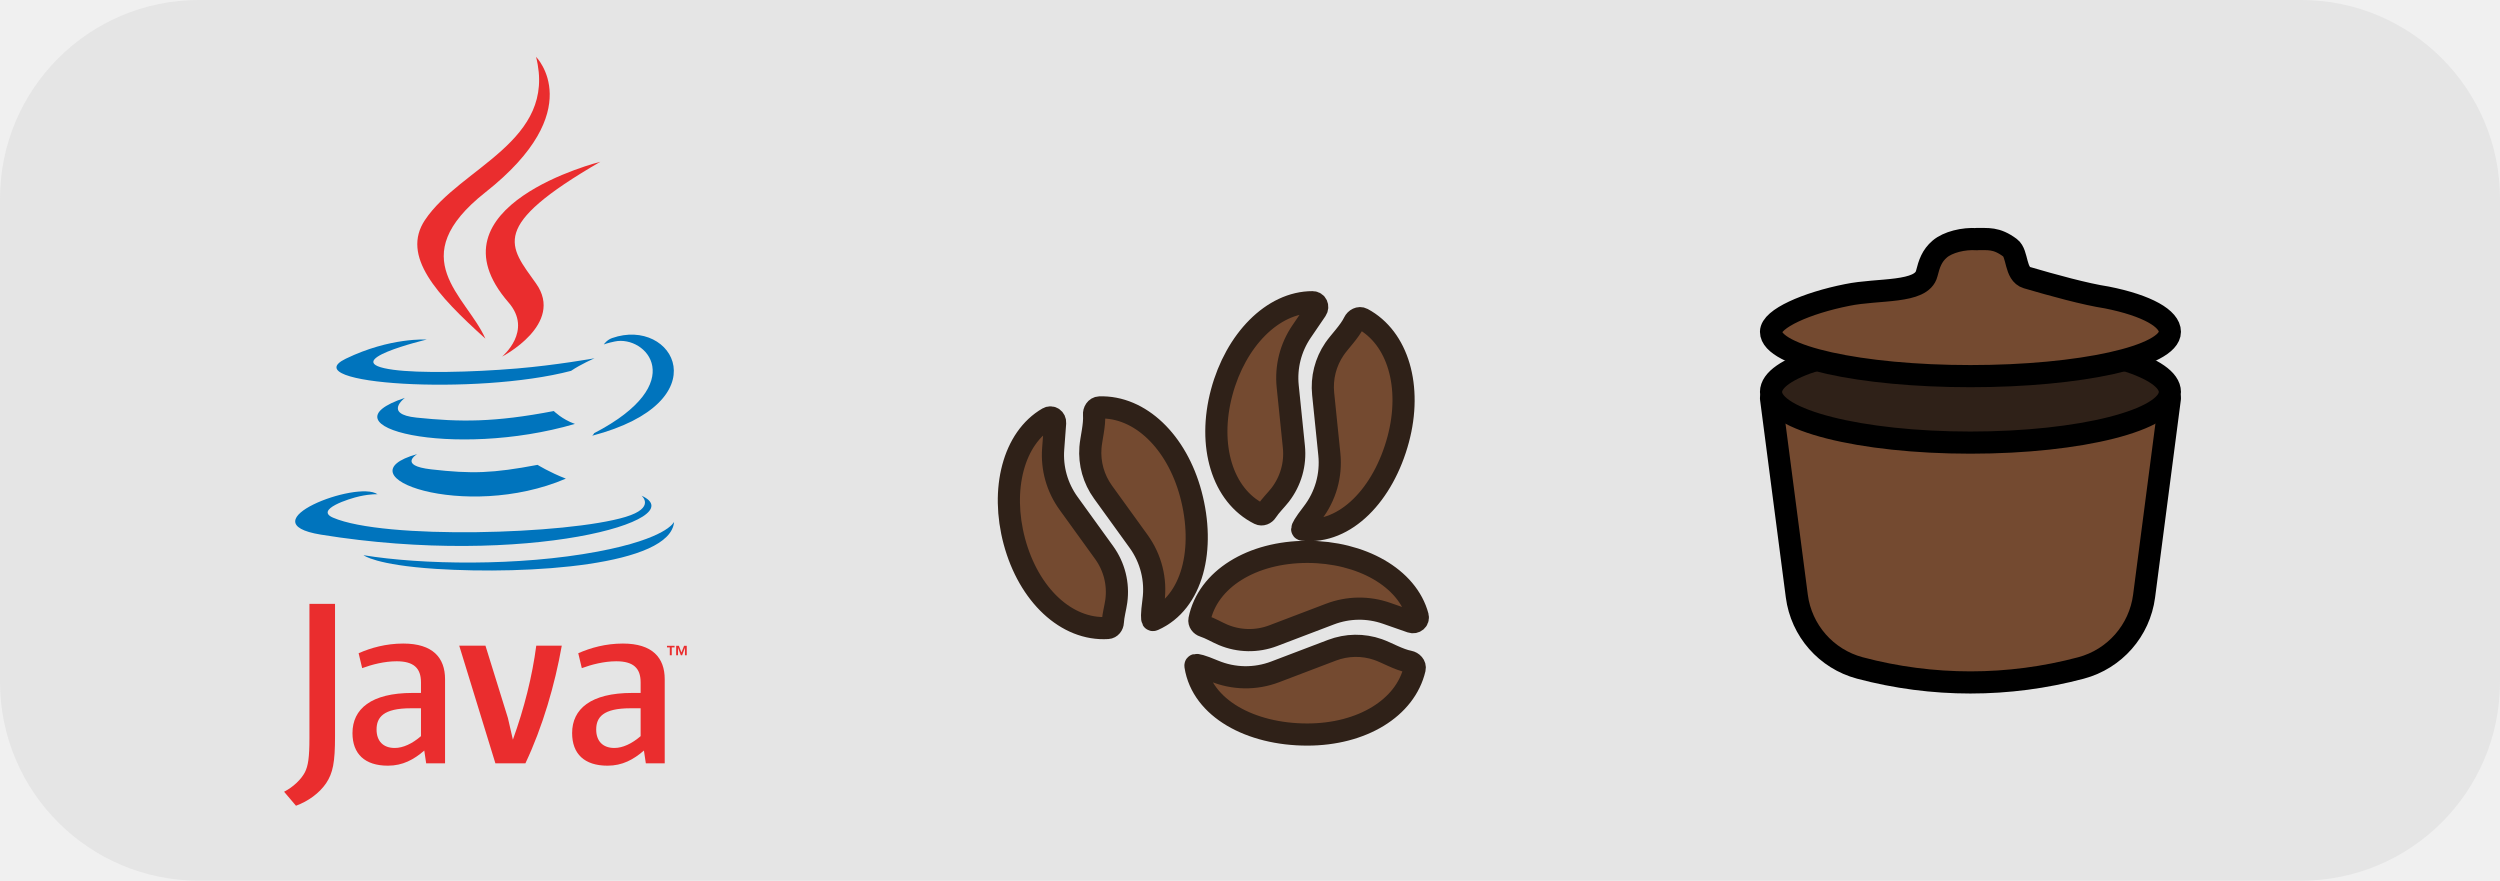
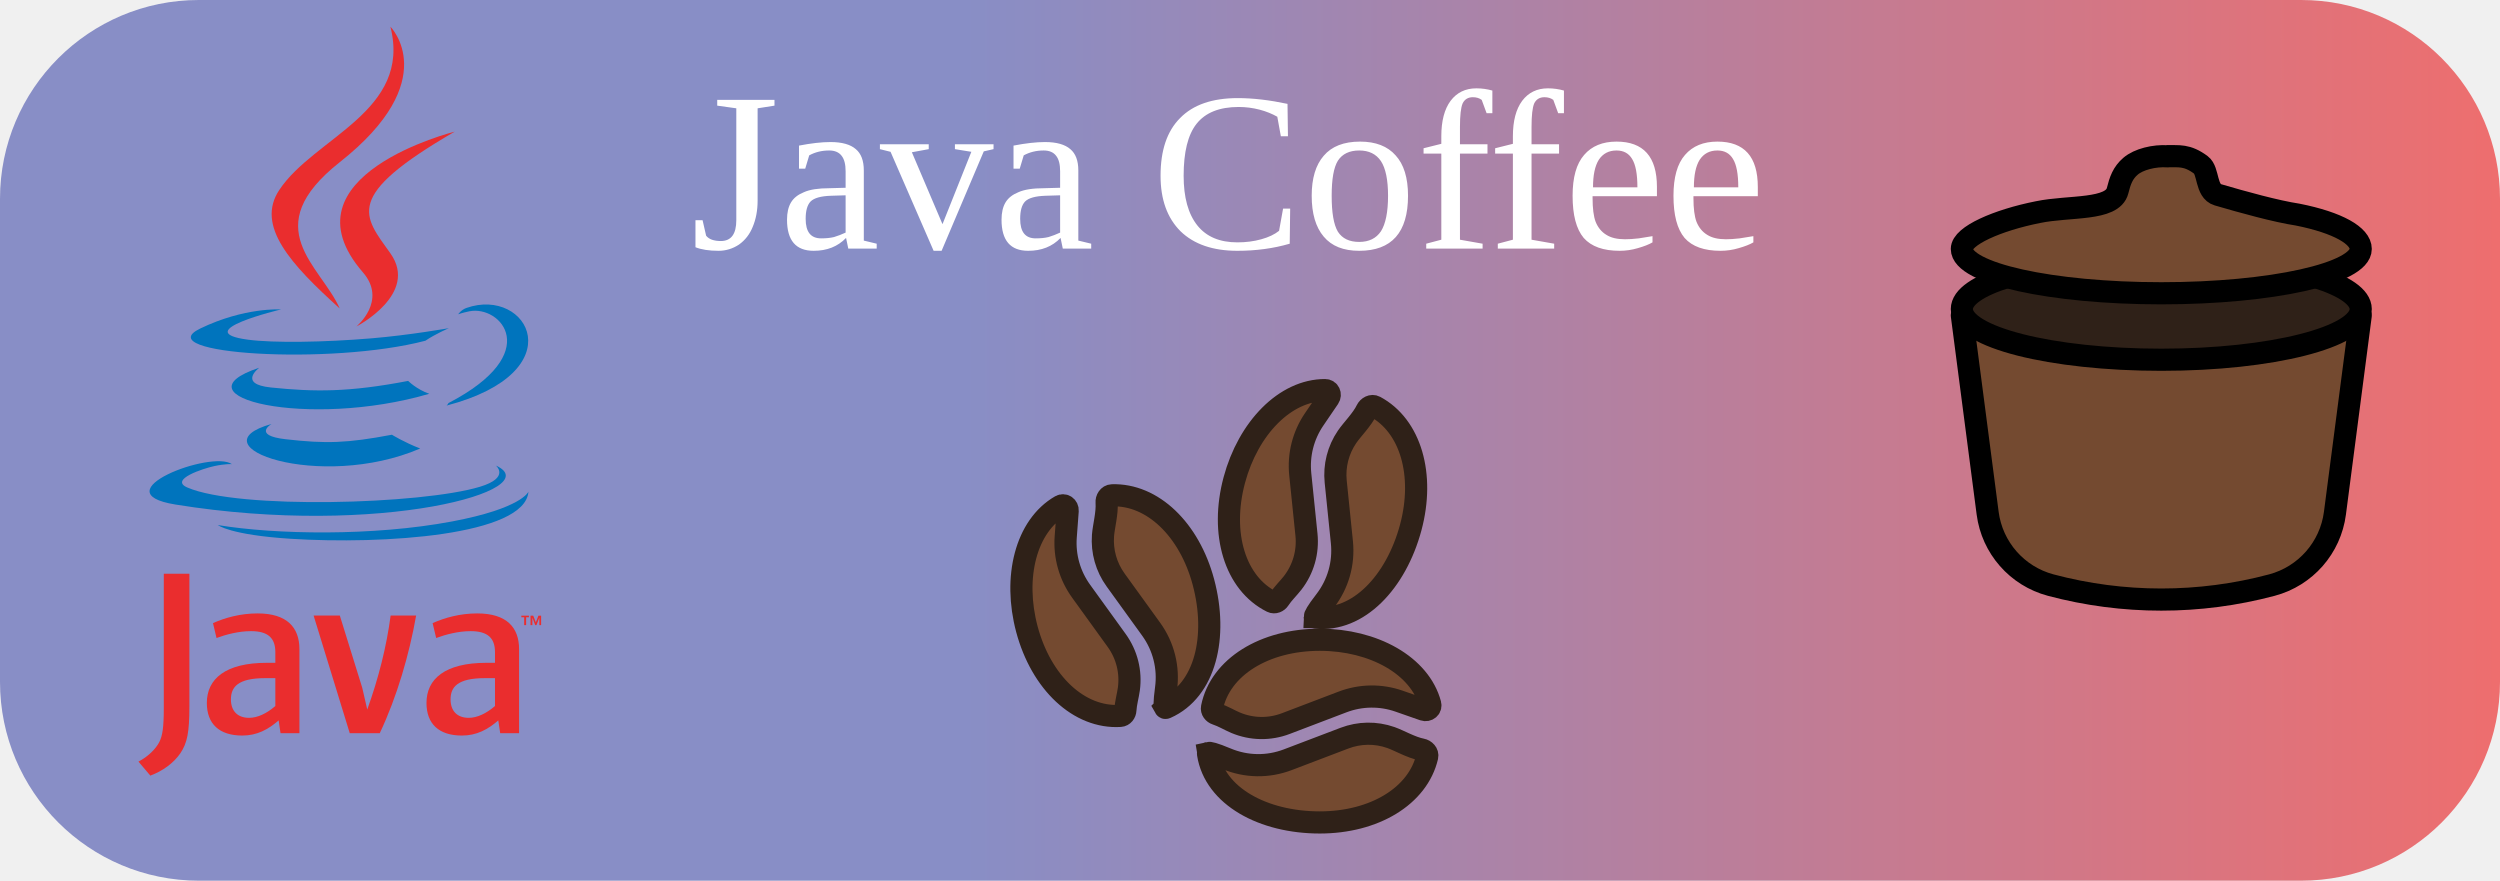
- <svg xmlns="http://www.w3.org/2000/svg" width="88" height="31" viewBox="0 0 88 31" version="1.1" id="svg20">
-   <defs id="defs20" />
-   <rect x="0" y="0" width="88" height="31" fill="#e5e5e5" rx="7" id="rect1" />
-   <g transform="translate(10 2) scale(0.04)" id="g13">
-     <path fill-rule="evenodd" clip-rule="evenodd" fill="#0074BD" d="M117.151,349.592c0,0-17.265,10.049,12.301,13.44       c35.824,4.09,54.13,3.501,93.596-3.959c0,0,10.397,6.504,24.892,12.137C159.439,409.127,47.644,369.013,117.151,349.592       L117.151,349.592z" id="path1" />
-     <path fill-rule="evenodd" clip-rule="evenodd" fill="#0074BD" d="M106.331,300.104c0,0-19.367,14.339,10.221,17.397       c38.271,3.951,68.483,4.275,120.792-5.792c0,0,7.218,7.332,18.585,11.339C148.943,354.342,29.782,325.51,106.331,300.104       L106.331,300.104z" id="path2" />
-     <path fill-rule="evenodd" clip-rule="evenodd" fill="#EA2D2E" d="M197.494,216.145c21.818,25.115-5.721,47.697-5.721,47.697       s55.367-28.577,29.945-64.38c-23.752-33.373-41.962-49.951,56.623-107.124C278.342,92.338,123.587,130.979,197.494,216.145       L197.494,216.145z" id="path3" />
-     <path fill-rule="evenodd" clip-rule="evenodd" fill="#0074BD" d="M314.542,386.202c0,0,12.781,10.536-14.077,18.684       c-51.071,15.469-212.604,20.135-257.47,0.619c-16.117-7.02,14.121-16.75,23.635-18.805c9.92-2.146,15.584-1.754,15.584-1.754       c-17.937-12.631-115.935,24.807-49.772,35.544C212.871,449.736,361.337,407.317,314.542,386.202L314.542,386.202z" id="path4" />
-     <path fill-rule="evenodd" clip-rule="evenodd" fill="#0074BD" d="M125.46,248.822c0,0-82.155,19.519-29.092,26.613       c22.412,2.999,67.063,2.309,108.685-1.183c34.006-2.854,68.133-8.958,68.133-8.958s-11.982,5.14-20.657,11.06       C169.085,298.301,7.917,288.08,54.322,265.642C93.549,246.665,125.46,248.822,125.46,248.822L125.46,248.822z" id="path5" />
-     <path fill-rule="evenodd" clip-rule="evenodd" fill="#0074BD" d="M272.846,331.198c84.818-44.063,45.597-86.412,18.223-80.708       c-6.694,1.397-9.697,2.607-9.697,2.607s2.494-3.907,7.243-5.588c54.155-19.03,95.794,56.146-17.464,85.919       C271.15,333.428,272.453,332.248,272.846,331.198L272.846,331.198z" id="path6" />
-     <path fill-rule="evenodd" clip-rule="evenodd" fill="#EA2D2E" d="M221.719,0c0,0,46.963,46.99-44.557,119.227       c-73.393,57.969-16.734,91.009-0.026,128.778c-42.845-38.653-74.271-72.684-53.192-104.352       C154.898,97.174,240.663,74.632,221.719,0L221.719,0z" id="path7" />
-     <path fill-rule="evenodd" clip-rule="evenodd" fill="#0074BD" d="M133.799,450.637c81.397,5.204,206.426-2.896,209.385-41.415       c0,0-5.688,14.602-67.276,26.188c-69.481,13.081-155.197,11.558-206.016,3.167C69.892,438.577,80.303,447.194,133.799,450.637       L133.799,450.637z" id="path8" />
-     <path fill-rule="evenodd" clip-rule="evenodd" fill="#EA2D2E" d="M339.426,519.716h-2.479v-1.385h6.676v1.385h-2.469v6.928h-1.729       V519.716L339.426,519.716L339.426,519.716z M352.756,520.067h-0.032l-2.461,6.576h-1.132l-2.446-6.576h-0.025v6.576h-1.638v-8.313       h2.402l2.264,5.885l2.271-5.885h2.388v8.313h-1.59V520.067L352.756,520.067z" id="path9" />
-     <path fill-rule="evenodd" clip-rule="evenodd" fill="#EA2D2E" d="M120.461,597.813c-7.676,6.654-15.793,10.396-23.079,10.396       c-10.378,0-16.007-6.236-16.007-16.216c0-10.803,6.027-18.71,30.163-18.71h8.923V597.813L120.461,597.813L120.461,597.813z       M141.65,621.716V547.72c0-18.915-10.787-31.396-36.782-31.396c-15.168,0-28.467,3.75-39.278,8.525l3.111,13.106       c8.515-3.127,19.526-6.031,30.337-6.031c14.978,0,21.423,6.031,21.423,18.505v9.356h-7.485c-36.383,0-52.798,14.11-52.798,35.336       c0,18.285,10.819,28.682,31.185,28.682c13.088,0,22.87-5.405,32.001-13.315l1.663,11.228H141.65L141.65,621.716z" id="path10" />
-     <path fill-rule="evenodd" clip-rule="evenodd" fill="#EA2D2E" d="M212.362,621.716h-26.423l-31.807-103.502h23.077l19.743,63.6       l4.391,19.109c9.965-27.639,17.032-55.701,20.566-82.709h22.445C238.352,552.294,227.523,589.706,212.362,621.716L212.362,621.716z" id="path11" />
-     <path fill-rule="evenodd" clip-rule="evenodd" fill="#EA2D2E" d="M313.755,597.813c-7.701,6.654-15.82,10.396-23.086,10.396       c-10.382,0-16.011-6.236-16.011-16.216c0-10.803,6.039-18.71,30.154-18.71h8.942V597.813L313.755,597.813L313.755,597.813z       M334.951,621.716V547.72c0-18.915-10.818-31.396-36.789-31.396c-15.188,0-28.484,3.75-39.295,8.525l3.116,13.106       c8.519-3.127,19.545-6.031,30.355-6.031c14.96,0,21.416,6.031,21.416,18.505v9.356h-7.485c-36.391,0-52.801,14.11-52.801,35.336       c0,18.285,10.804,28.682,31.169,28.682c13.099,0,22.862-5.405,32.018-13.315l1.674,11.228H334.951L334.951,621.716z" id="path12" />
-     <path fill-rule="evenodd" clip-rule="evenodd" fill="#EA2D2E" d="M36.941,639.306c-6.037,8.821-15.8,15.809-26.479,19.749       L0,646.731c8.135-4.178,15.103-10.912,18.345-17.182c2.796-5.589,3.96-12.773,3.96-29.971V481.398h22.519v116.551       C44.824,620.95,42.988,630.249,36.941,639.306L36.941,639.306z" id="path13" />
+ <svg xmlns="http://www.w3.org/2000/svg" xmlns:xlink="http://www.w3.org/1999/xlink" width="88" height="31" viewBox="0 0 88 31" version="1.1" id="svg20">
+   <defs id="defs20">
+     <linearGradient id="linearGradient1">
+       <stop style="stop-color:#888ec6;stop-opacity:1;" offset="0.385" id="stop1" />
+       <stop style="stop-color:#ee6e6e;stop-opacity:1;" offset="1" id="stop2" />
+     </linearGradient>
+     <linearGradient xlink:href="#linearGradient1" id="linearGradient2" x1="0" y1="15.5" x2="88" y2="15.5" gradientUnits="userSpaceOnUse" />
+   </defs>
+   <rect x="0" y="0" width="88" height="31" fill="#e5e5e5" rx="7" id="rect1" style="fill:url(#linearGradient2)" />
+   <g transform="matrix(0.04,0,0,0.04,4.873476,0.9393399)" id="g13">
+     <path fill-rule="evenodd" clip-rule="evenodd" fill="#0074bd" d="m 117.151,349.592 c 0,0 -17.265,10.049 12.301,13.44 35.824,4.09 54.13,3.501 93.596,-3.959 0,0 10.397,6.504 24.892,12.137 -88.501,37.917 -200.296,-2.197 -130.789,-21.618 z" id="path1" />
+     <path fill-rule="evenodd" clip-rule="evenodd" fill="#0074bd" d="m 106.331,300.104 c 0,0 -19.367,14.339 10.221,17.397 38.271,3.951 68.483,4.275 120.792,-5.792 0,0 7.218,7.332 18.585,11.339 -106.986,31.294 -226.147,2.462 -149.598,-22.944 z" id="path2" />
+     <path fill-rule="evenodd" clip-rule="evenodd" fill="#ea2d2e" d="m 197.494,216.145 c 21.818,25.115 -5.721,47.697 -5.721,47.697 0,0 55.367,-28.577 29.945,-64.38 -23.752,-33.373 -41.962,-49.951 56.623,-107.124 10e-4,0 -154.754,38.641 -80.847,123.807 z" id="path3" />
+     <path fill-rule="evenodd" clip-rule="evenodd" fill="#0074bd" d="m 314.542,386.202 c 0,0 12.781,10.536 -14.077,18.684 -51.071,15.469 -212.604,20.135 -257.47,0.619 -16.117,-7.02 14.121,-16.75 23.635,-18.805 9.92,-2.146 15.584,-1.754 15.584,-1.754 -17.937,-12.631 -115.935,24.807 -49.772,35.544 180.429,29.246 328.895,-13.173 282.1,-34.288 z" id="path4" />
+     <path fill-rule="evenodd" clip-rule="evenodd" fill="#0074bd" d="m 125.46,248.822 c 0,0 -82.155,19.519 -29.092,26.613 22.412,2.999 67.063,2.309 108.685,-1.183 34.006,-2.854 68.133,-8.958 68.133,-8.958 0,0 -11.982,5.14 -20.657,11.06 -83.444,21.947 -244.612,11.726 -198.207,-10.712 39.227,-18.977 71.138,-16.82 71.138,-16.82 z" id="path5" />
+     <path fill-rule="evenodd" clip-rule="evenodd" fill="#0074bd" d="m 272.846,331.198 c 84.818,-44.063 45.597,-86.412 18.223,-80.708 -6.694,1.397 -9.697,2.607 -9.697,2.607 0,0 2.494,-3.907 7.243,-5.588 54.155,-19.03 95.794,56.146 -17.464,85.919 -0.001,0 1.302,-1.18 1.695,-2.23 z" id="path6" />
+     <path fill-rule="evenodd" clip-rule="evenodd" fill="#ea2d2e" d="m 221.719,0 c 0,0 46.963,46.99 -44.557,119.227 -73.393,57.969 -16.734,91.009 -0.026,128.778 C 134.291,209.352 102.865,175.321 123.944,143.653 154.898,97.174 240.663,74.632 221.719,0 Z" id="path7" />
+     <path fill-rule="evenodd" clip-rule="evenodd" fill="#0074bd" d="m 133.799,450.637 c 81.397,5.204 206.426,-2.896 209.385,-41.415 0,0 -5.688,14.602 -67.276,26.188 -69.481,13.081 -155.197,11.558 -206.016,3.167 0,0 10.411,8.617 63.907,12.06 z" id="path8" />
+     <path fill-rule="evenodd" clip-rule="evenodd" fill="#ea2d2e" d="m 339.426,519.716 h -2.479 v -1.385 h 6.676 v 1.385 h -2.469 v 6.928 h -1.729 v -6.928 h 10e-4 z m 13.33,0.351 h -0.032 l -2.461,6.576 h -1.132 l -2.446,-6.576 h -0.025 v 6.576 h -1.638 v -8.313 h 2.402 l 2.264,5.885 2.271,-5.885 h 2.388 v 8.313 h -1.59 v -6.576 z" id="path9" />
+     <path fill-rule="evenodd" clip-rule="evenodd" fill="#ea2d2e" d="m 120.461,597.813 c -7.676,6.654 -15.793,10.396 -23.079,10.396 -10.378,0 -16.007,-6.236 -16.007,-16.216 0,-10.803 6.027,-18.71 30.163,-18.71 h 8.923 v 24.53 0 z m 21.189,23.903 V 547.72 c 0,-18.915 -10.787,-31.396 -36.782,-31.396 -15.168,0 -28.467,3.75 -39.278,8.525 l 3.111,13.106 c 8.515,-3.127 19.526,-6.031 30.337,-6.031 14.978,0 21.423,6.031 21.423,18.505 v 9.356 h -7.485 c -36.383,0 -52.798,14.11 -52.798,35.336 0,18.285 10.819,28.682 31.185,28.682 13.088,0 22.87,-5.405 32.001,-13.315 l 1.663,11.228 h 16.623 z" id="path10" />
+     <path fill-rule="evenodd" clip-rule="evenodd" fill="#ea2d2e" d="M 212.362,621.716 H 185.939 L 154.132,518.214 h 23.077 l 19.743,63.6 4.391,19.109 c 9.965,-27.639 17.032,-55.701 20.566,-82.709 h 22.445 c -6.002,34.08 -16.831,71.492 -31.992,103.502 z" id="path11" />
+     <path fill-rule="evenodd" clip-rule="evenodd" fill="#ea2d2e" d="m 313.755,597.813 c -7.701,6.654 -15.82,10.396 -23.086,10.396 -10.382,0 -16.011,-6.236 -16.011,-16.216 0,-10.803 6.039,-18.71 30.154,-18.71 h 8.942 v 24.53 h 10e-4 z m 21.196,23.903 V 547.72 c 0,-18.915 -10.818,-31.396 -36.789,-31.396 -15.188,0 -28.484,3.75 -39.295,8.525 l 3.116,13.106 c 8.519,-3.127 19.545,-6.031 30.355,-6.031 14.96,0 21.416,6.031 21.416,18.505 v 9.356 h -7.485 c -36.391,0 -52.801,14.11 -52.801,35.336 0,18.285 10.804,28.682 31.169,28.682 13.099,0 22.862,-5.405 32.018,-13.315 l 1.674,11.228 h 16.622 z" id="path12" />
+     <path fill-rule="evenodd" clip-rule="evenodd" fill="#ea2d2e" d="m 36.941,639.306 c -6.037,8.821 -15.8,15.809 -26.479,19.749 L 0,646.731 c 8.135,-4.178 15.103,-10.912 18.345,-17.182 2.796,-5.589 3.96,-12.773 3.96,-29.971 v -118.18 h 22.519 v 116.551 c 0,23.001 -1.836,32.3 -7.883,41.357 z" id="path13" />
  </g>
-   <g transform="translate(33 7) scale(0.78)" id="g14">
-     <path fill-rule="evenodd" clip-rule="evenodd" d="M5.308 10.108C5.321 9.93 5.144 9.803 4.989 9.891C3.423 10.792 2.841 13.113 3.469 15.458C4.115 17.87 5.822 19.482 7.683 19.366C7.816 19.358 7.907 19.235 7.913 19.103C7.929 18.791 8.03 18.446 8.069 18.156C8.175 17.378 7.979 16.598 7.52 15.962L5.915 13.74C5.4 13.026 5.155 12.162 5.22 11.285L5.308 10.108ZM9.704 18.997C9.713 19.013 9.735 19.004 9.751 18.997C11.516 18.214 12.095 15.796 11.433 13.324C10.797 10.951 9.136 9.353 7.309 9.412C7.152 9.417 7.052 9.583 7.065 9.739C7.101 10.207 6.932 10.824 6.902 11.225C6.848 11.942 7.048 12.649 7.47 13.234L9.075 15.456C9.636 16.233 9.875 17.185 9.746 18.137C9.659 18.786 9.681 18.955 9.704 18.997Z" fill="#744A30" stroke="#2F2118" id="path14" />
+   <g id="g2" transform="translate(0.4419417,3.093592)">
+     <g transform="matrix(0.78,0,0,0.78,33,7)" id="g14">
+       <path fill-rule="evenodd" clip-rule="evenodd" d="M 5.308,10.108 C 5.321,9.93 5.144,9.803 4.989,9.891 3.423,10.792 2.841,13.113 3.469,15.458 4.115,17.87 5.822,19.482 7.683,19.366 7.816,19.358 7.907,19.235 7.913,19.103 7.929,18.791 8.03,18.446 8.069,18.156 8.175,17.378 7.979,16.598 7.52,15.962 L 5.915,13.74 C 5.4,13.026 5.155,12.162 5.22,11.285 Z m 4.396,8.889 c 0.009,0.016 0.03,0.008 0.047,2e-4 C 11.516,18.214 12.095,15.796 11.433,13.324 10.797,10.951 9.136,9.353 7.309,9.412 7.152,9.417 7.052,9.583 7.065,9.739 c 0.036,0.467 -0.133,1.085 -0.163,1.485 -0.053,0.718 0.147,1.425 0.569,2.009 l 1.605,2.222 c 0.561,0.777 0.8,1.73 0.671,2.681 -0.088,0.649 -0.065,0.818 -0.042,0.86 z" fill="#744a30" stroke="#2f2118" id="path14" />
+     </g>
+     <g transform="matrix(0.78,0,0,0.78,33,7)" id="g15">
+       <path fill-rule="evenodd" clip-rule="evenodd" d="m 17.095,5.011 c 0.1,-0.147 0.01,-0.346 -0.168,-0.347 -1.806,-0.003 -3.471,1.716 -4.1,4.061 -0.646,2.412 0.026,4.661 1.696,5.492 0.118,0.059 0.259,-0.002 0.331,-0.113 0.17,-0.263 0.43,-0.51 0.609,-0.742 0.48,-0.621 0.701,-1.394 0.621,-2.174 L 15.804,8.461 C 15.715,7.585 15.935,6.714 16.43,5.987 Z m -0.637,9.896 c -4e-4,0.018 0.022,0.022 0.041,0.024 1.92,0.204 3.63,-1.601 4.292,-4.072 C 21.426,8.486 20.787,6.272 19.175,5.409 19.037,5.334 18.868,5.429 18.8,5.57 18.598,5.993 18.142,6.443 17.916,6.775 17.511,7.37 17.331,8.082 17.404,8.799 l 0.279,2.727 c 0.098,0.954 -0.172,1.898 -0.759,2.657 -0.401,0.518 -0.466,0.676 -0.467,0.724 z" fill="#744a30" stroke="#2f2118" id="path15" />
+     </g>
+     <g transform="matrix(0.2018789,0.7534221,-0.7534221,0.2018789,50,8)" id="g16">
+       <path fill-rule="evenodd" clip-rule="evenodd" d="m 17.095,5.011 c 0.1,-0.147 0.01,-0.346 -0.168,-0.347 -1.806,-0.003 -3.471,1.716 -4.1,4.061 -0.646,2.412 0.026,4.661 1.696,5.492 0.118,0.059 0.259,-0.002 0.331,-0.113 0.17,-0.263 0.43,-0.51 0.609,-0.742 0.48,-0.621 0.701,-1.394 0.621,-2.174 L 15.804,8.461 C 15.715,7.585 15.935,6.714 16.43,5.987 Z m -0.637,9.896 c -4e-4,0.018 0.022,0.022 0.041,0.024 1.92,0.204 3.63,-1.601 4.292,-4.072 C 21.426,8.486 20.787,6.272 19.175,5.409 19.037,5.334 18.868,5.429 18.8,5.57 18.598,5.993 18.142,6.443 17.916,6.775 17.511,7.37 17.331,8.082 17.404,8.799 l 0.279,2.727 c 0.098,0.954 -0.172,1.898 -0.759,2.657 -0.401,0.518 -0.466,0.676 -0.467,0.724 z" fill="#744a30" stroke="#2f2118" id="path16" />
+     </g>
  </g>
-   <g transform="translate(33 7) scale(0.78)" id="g15">
-     <path fill-rule="evenodd" clip-rule="evenodd" d="M17.095 5.011C17.195 4.864 17.105 4.665 16.927 4.664C15.12 4.661 13.455 6.38 12.827 8.725C12.181 11.137 12.852 13.386 14.523 14.217C14.641 14.276 14.782 14.215 14.853 14.104C15.023 13.841 15.283 13.593 15.462 13.362C15.942 12.74 16.163 11.968 16.083 11.187L15.804 8.461C15.715 7.585 15.935 6.714 16.43 5.987L17.095 5.011ZM16.457 14.907C16.457 14.926 16.48 14.929 16.498 14.931C18.418 15.135 20.128 13.33 20.79 10.859C21.426 8.486 20.787 6.272 19.175 5.409C19.037 5.334 18.868 5.429 18.8 5.57C18.598 5.993 18.142 6.443 17.916 6.775C17.511 7.37 17.331 8.082 17.404 8.799L17.683 11.526C17.78 12.48 17.511 13.424 16.924 14.184C16.523 14.702 16.458 14.859 16.457 14.907Z" fill="#744A30" stroke="#2F2118" id="path15" />
-   </g>
-   <g transform="translate(50 8) scale(0.78) rotate(75)" id="g16">
-     <path fill-rule="evenodd" clip-rule="evenodd" d="M17.095 5.011C17.195 4.864 17.105 4.665 16.927 4.664C15.12 4.661 13.455 6.38 12.827 8.725C12.181 11.137 12.852 13.386 14.523 14.217C14.641 14.276 14.782 14.215 14.853 14.104C15.023 13.841 15.283 13.593 15.462 13.362C15.942 12.74 16.163 11.968 16.083 11.187L15.804 8.461C15.715 7.585 15.935 6.714 16.43 5.987L17.095 5.011ZM16.457 14.907C16.457 14.926 16.48 14.929 16.498 14.931C18.418 15.135 20.128 13.33 20.79 10.859C21.426 8.486 20.787 6.272 19.175 5.409C19.037 5.334 18.868 5.429 18.8 5.57C18.598 5.993 18.142 6.443 17.916 6.775C17.511 7.37 17.331 8.082 17.404 8.799L17.683 11.526C17.78 12.48 17.511 13.424 16.924 14.184C16.523 14.702 16.458 14.859 16.457 14.907Z" fill="#744A30" stroke="#2F2118" id="path16" />
-   </g>
-   <g transform="translate(60 7) scale(0.78)" id="g20">
-     <path d="M3 9L4.164 17.926C4.367 19.483 5.491 20.764 7.008 21.169V21.169C10.279 22.041 13.721 22.041 16.992 21.169V21.169C18.509 20.764 19.633 19.483 19.836 17.926L21 9" fill="#744A30" stroke="#000000" stroke-width="1" stroke-linecap="round" stroke-linejoin="round" id="path17" />
-     <path d="M5.035 7.266C3.763 7.661 3 8.165 3 8.714C3 9.977 7.029 11 12 11C16.971 11 21 9.977 21 8.714C21 8.165 20.236 7.66 18.963 7.266" fill="#2F2118" stroke="#000000" stroke-width="1" stroke-linecap="round" stroke-linejoin="round" id="path18" />
+   <g transform="matrix(0.78,0,0,0.78,66.71751,4.083185)" id="g20">
+     <path d="m 3,9 1.164,8.926 c 0.203,1.557 1.326,2.838 2.844,3.243 v 0 c 3.271,0.872 6.713,0.872 9.984,0 v 0 c 1.518,-0.405 2.641,-1.685 2.844,-3.243 L 21,9" fill="#744a30" stroke="#000000" stroke-width="1" stroke-linecap="round" stroke-linejoin="round" id="path17" />
+     <path d="M 5.035,7.266 C 3.763,7.661 3,8.165 3,8.714 3,9.977 7.029,11 12,11 c 4.971,0 9,-1.023 9,-2.286 0,-0.55 -0.764,-1.054 -2.037,-1.448" fill="#2f2118" stroke="#000000" stroke-width="1" stroke-linecap="round" stroke-linejoin="round" id="path18" />
    <path d="M 12.294,1.82 C 11.688,1.775 10.976,1.954 10.613,2.266 10.261,2.568 10.141,2.918 10.027,3.373 9.799,4.276 7.85,4.045 6.439,4.337 4.598,4.703 3,5.408 3,6 3,7.105 7.029,8 12,8 16.971,8 21,7.105 21,6 21,5.408 19.991,4.815 18.15,4.449 17.19,4.304 15.693,3.89 14.551,3.555 13.999,3.393 14.143,2.471 13.789,2.208 13.157,1.737 12.788,1.826 12.275,1.812" fill="#744a30" stroke="#000000" stroke-width="1" stroke-linecap="round" stroke-linejoin="round" id="path19" />
  </g>
+   <text xml:space="preserve" style="font-size:8px;text-align:start;writing-mode:lr-tb;direction:ltr;text-anchor:start;fill:#ffffff" x="24.307" y="8.75" id="text2">
+     <tspan id="tspan2" x="24.307" y="8.75">Java Coffee</tspan>
+   </text>
</svg>
